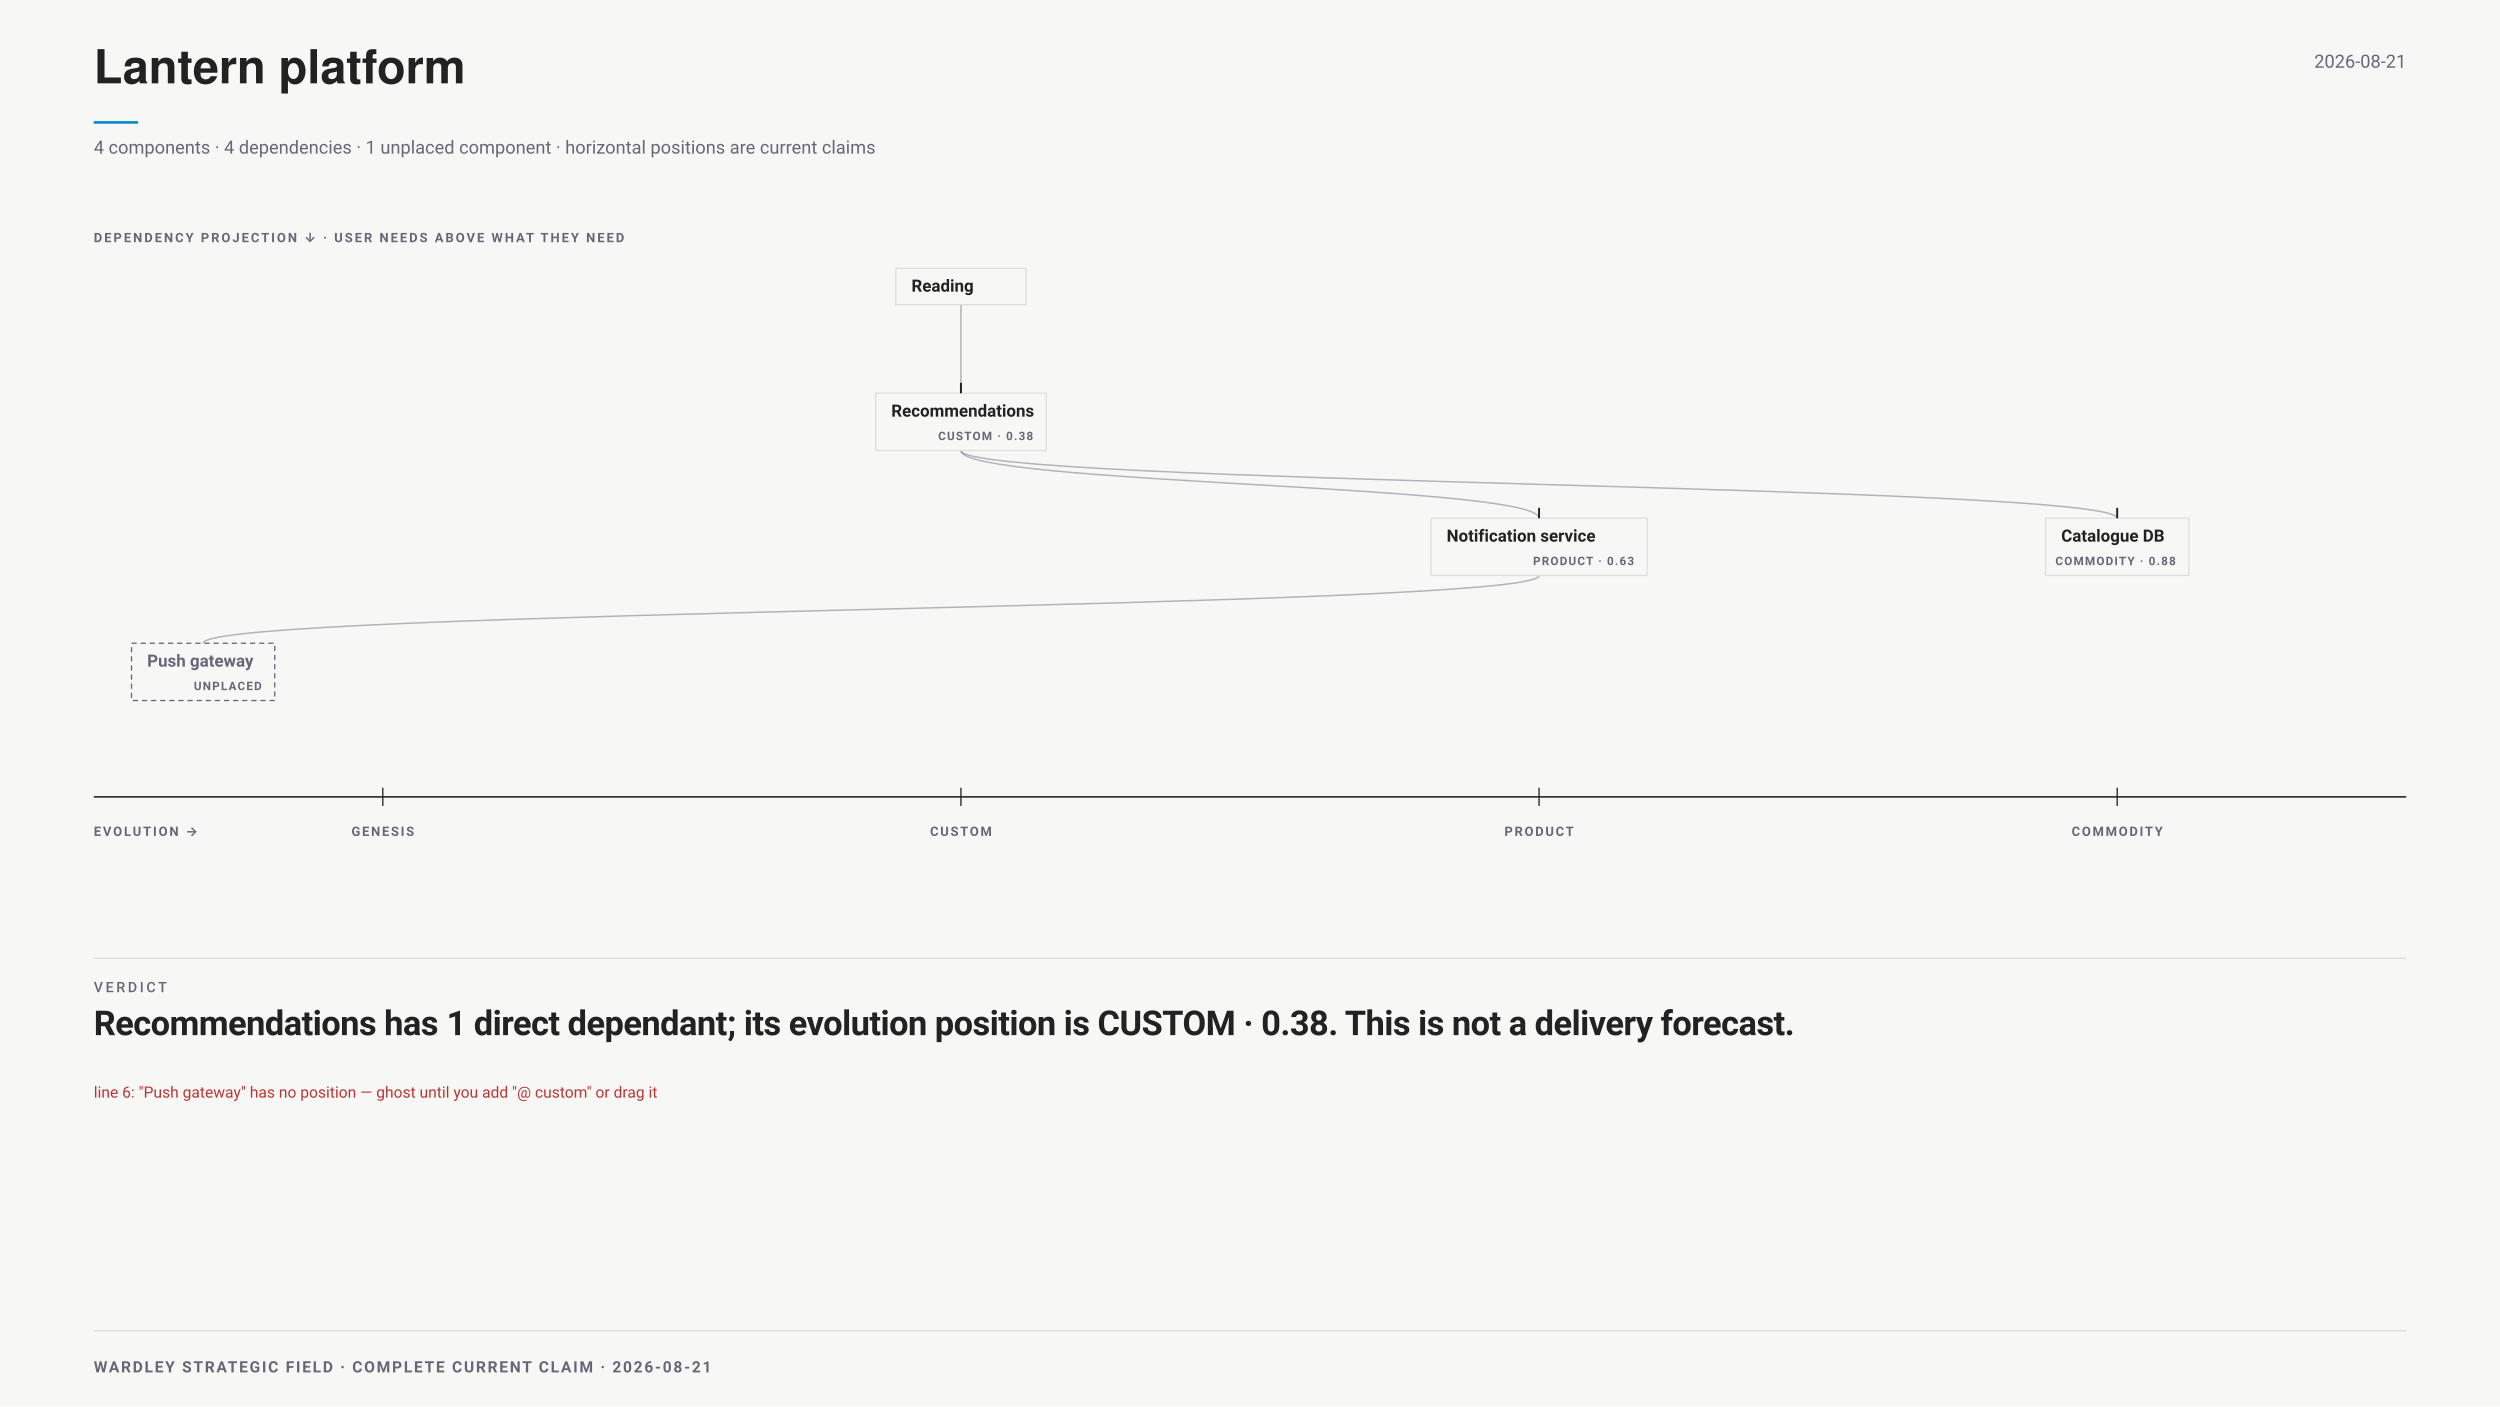
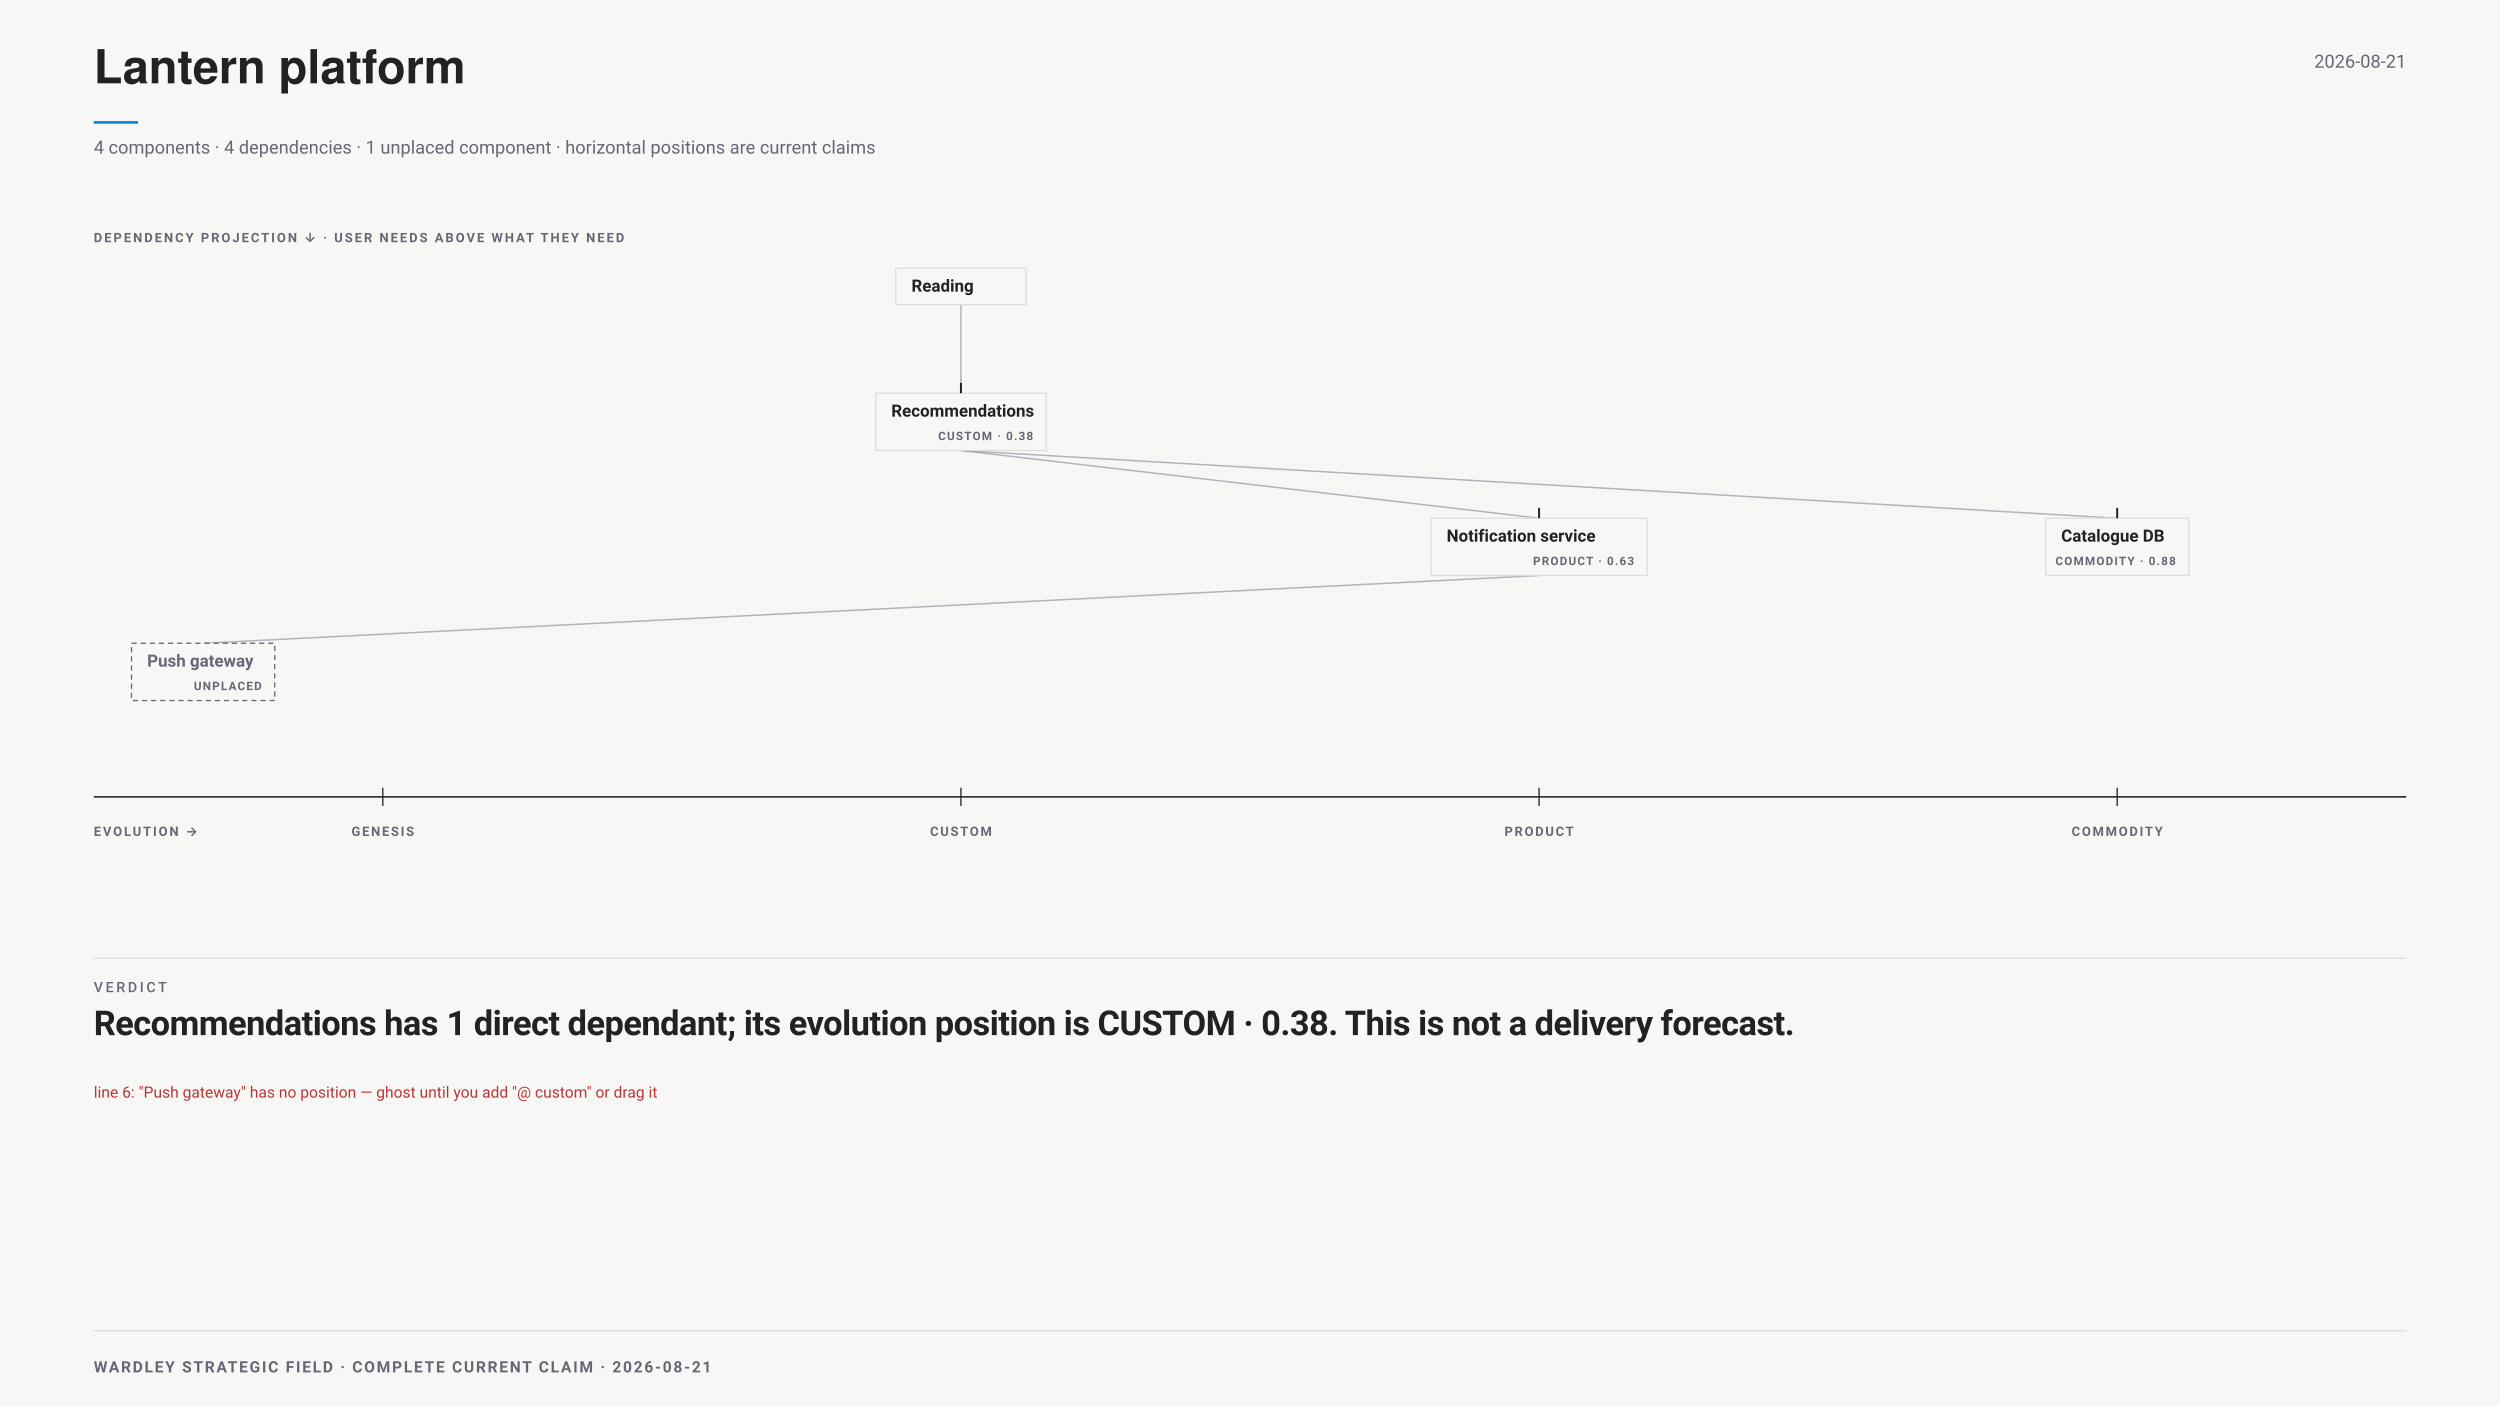
<svg xmlns="http://www.w3.org/2000/svg" data-wardley-presentation="" width="1920" height="1080" viewBox="0 0 1920 1080" font-family="-apple-system,BlinkMacSystemFont,'Segoe UI',Roboto,sans-serif">
  <rect width="1920" height="1080" fill="#f7f8f6" />
  <text x="72" y="64" font-family="'Helvetica Neue',Helvetica,'Segoe UI',Roboto,sans-serif" font-size="36" font-weight="700" fill="#222">Lantern platform</text>
  <line data-document-accent="" x1="72" y1="94" x2="106" y2="94" stroke="#08c" stroke-width="2" />
  <text x="1848" y="52" text-anchor="end" font-size="14" fill="#667">2026-08-21</text>
  <text x="72" y="118" font-size="14" fill="#667">4 components · 4 dependencies · 1 unplaced component · horizontal positions are current claims</text>
  <g data-wardley-strategic-field="" data-dependency-projection="" transform="translate(0 172)">
    <text x="72" y="14" font-size="10" font-weight="700" letter-spacing="1.5" fill="#667">DEPENDENCY PROJECTION ↓ · USER NEEDS ABOVE WHAT THEY NEED</text>
-     <path class="edge" d="M 738 62 C 738 96, 738 96, 738 130" fill="none" stroke="#667" stroke-opacity=".48" stroke-width="1.15" />
-     <path class="edge" d="M 738 174 C 738 200, 1182 200, 1182 226" fill="none" stroke="#667" stroke-opacity=".48" stroke-width="1.15" />
-     <path class="edge" d="M 1182 270 C 1182 296, 156 296, 156 322" fill="none" stroke="#667" stroke-opacity=".48" stroke-width="1.15" />
-     <path class="edge" d="M 738 174 C 738 200, 1626 200, 1626 226" fill="none" stroke="#667" stroke-opacity=".48" stroke-width="1.15" />
+     <path class="edge" d="M 738 62 L 738 130" fill="none" stroke="#667" stroke-opacity=".48" stroke-width="1.15" />
+     <path class="edge" d="M 738 174 L 1182 226" fill="none" stroke="#667" stroke-opacity=".48" stroke-width="1.15" />
+     <path class="edge" d="M 1182 270 L 156 322" fill="none" stroke="#667" stroke-opacity=".48" stroke-width="1.15" />
+     <path class="edge" d="M 738 174 L 1626 226" fill="none" stroke="#667" stroke-opacity=".48" stroke-width="1.15" />
    <g data-strategic-inventory="" data-components="4" data-dependencies="4">
      <g data-drag="evo" data-name="Recommendations" data-line="2" data-strategic-node="W01" aria-label="Recommendations. Evolution CUSTOM · 0.38. Needs Notification service, Catalogue DB. Needed by Reading.">
        <rect class="strategic-label-plane" x="672.5" y="130" width="131" height="44" fill="#f7f8f6" stroke="#ddd" stroke-width="1" />
        <line data-evolution-pin="" data-authored-x="0.375" x1="738" y1="122" x2="738" y2="130" stroke="#222" stroke-width="1.5" />
        <rect data-stage-hit="" data-edit="stage" data-line="2" data-raw="custom" x="759.5" y="130" width="44" height="44" fill="#f7f8f6" fill-opacity="0" tabindex="0" role="button" aria-label="Cycle evolution stage: Recommendations" />
        <rect data-title-hit="" data-edit="name" data-line="2" data-raw="Recommendations" x="676.5" y="130" width="79" height="44" fill="#f7f8f6" fill-opacity="0" tabindex="0" role="button" aria-label="Rename component: Recommendations" />
        <text x="684.5" y="148" font-size="13" font-weight="650" fill="#222" pointer-events="none">Recommendations</text>
        <text x="793.5" y="166" text-anchor="end" font-size="9" font-weight="700" letter-spacing=".9" fill="#667" pointer-events="none">CUSTOM · 0.38</text>
      </g>
      <g data-drag="evo" data-name="Notification service" data-line="3" data-strategic-node="W02" aria-label="Notification service. Evolution PRODUCT · 0.63. Needs Push gateway. Needed by Recommendations.">
        <rect class="strategic-label-plane" x="1099" y="226" width="166" height="44" fill="#f7f8f6" stroke="#ddd" stroke-width="1" />
        <line data-evolution-pin="" data-authored-x="0.625" x1="1182" y1="218" x2="1182" y2="226" stroke="#222" stroke-width="1.5" />
        <rect data-stage-hit="" data-edit="stage" data-line="3" data-raw="product" x="1221" y="226" width="44" height="44" fill="#f7f8f6" fill-opacity="0" tabindex="0" role="button" aria-label="Cycle evolution stage: Notification service" />
        <rect data-title-hit="" data-edit="name" data-line="3" data-raw="Notification service" x="1103" y="226" width="114" height="44" fill="#f7f8f6" fill-opacity="0" tabindex="0" role="button" aria-label="Rename component: Notification service" />
        <text x="1111" y="244" font-size="13" font-weight="650" fill="#222" pointer-events="none">Notification service</text>
        <text x="1255" y="262" text-anchor="end" font-size="9" font-weight="700" letter-spacing=".9" fill="#667" pointer-events="none">PRODUCT · 0.63</text>
      </g>
      <g data-drag="evo" data-name="Catalogue DB" data-line="4" data-strategic-node="W03" aria-label="Catalogue DB. Evolution COMMODITY · 0.88. Needed by Recommendations.">
        <rect class="strategic-label-plane" x="1571" y="226" width="110" height="44" fill="#f7f8f6" stroke="#ddd" stroke-width="1" />
        <line data-evolution-pin="" data-authored-x="0.875" x1="1626" y1="218" x2="1626" y2="226" stroke="#222" stroke-width="1.5" />
        <rect data-stage-hit="" data-edit="stage" data-line="4" data-raw="commodity" x="1637" y="226" width="44" height="44" fill="#f7f8f6" fill-opacity="0" tabindex="0" role="button" aria-label="Cycle evolution stage: Catalogue DB" />
        <rect data-title-hit="" data-edit="name" data-line="4" data-raw="Catalogue DB" x="1575" y="226" width="58" height="44" fill="#f7f8f6" fill-opacity="0" tabindex="0" role="button" aria-label="Rename component: Catalogue DB" />
        <text x="1583" y="244" font-size="13" font-weight="650" fill="#222" pointer-events="none">Catalogue DB</text>
        <text x="1671" y="262" text-anchor="end" font-size="9" font-weight="700" letter-spacing=".9" fill="#667" pointer-events="none">COMMODITY · 0.88</text>
      </g>
      <g data-drag="evo" data-name="Push gateway" data-line="5" data-strategic-node="W04" aria-label="Push gateway. Evolution UNPLACED. Needed by Notification service.">
        <rect class="strategic-label-plane" x="101" y="322" width="110" height="44" fill="#f7f8f6" stroke="#667" stroke-width="1" stroke-dasharray="4 3" />
        <rect data-title-hit="" data-edit="name" data-line="5" data-raw="Push gateway" x="105" y="322" width="58" height="44" fill="#f7f8f6" fill-opacity="0" tabindex="0" role="button" aria-label="Rename component: Push gateway" />
        <text x="113" y="340" font-size="13" font-weight="650" fill="#667" pointer-events="none">Push gateway</text>
        <text x="201" y="358" text-anchor="end" font-size="9" font-weight="700" letter-spacing=".9" fill="#667" pointer-events="none">UNPLACED</text>
      </g>
      <g class="strategic-anchor" data-source-line="1" aria-label="Reading. User need. Needs Recommendations.">
        <rect class="strategic-label-plane" x="688" y="34" width="100" height="28" fill="#f7f8f6" stroke="#ddd" stroke-width="1" />
        <rect data-title-hit="" data-edit="anchor" data-line="1" data-raw="Reading" x="692" y="34" width="48" height="44" fill="#f7f8f6" fill-opacity="0" tabindex="0" role="button" aria-label="Rename user need: Reading" />
        <text x="700" y="52" font-size="13" font-weight="650" fill="#222" pointer-events="none">Reading</text>
      </g>
    </g>
    <g data-evolution-ruler="">
      <line x1="72" y1="440" x2="1848" y2="440" stroke="#222" stroke-width="1.2" />
      <text x="72" y="470" font-size="10" font-weight="700" letter-spacing="1.4" fill="#667">EVOLUTION →</text>
      <line x1="294" y1="433" x2="294" y2="447" stroke="#222" stroke-width="1" />
      <text x="294" y="470" text-anchor="middle" font-size="10" font-weight="700" letter-spacing="1.3" fill="#667">GENESIS</text>
      <line x1="738" y1="433" x2="738" y2="447" stroke="#222" stroke-width="1" />
      <text x="738" y="470" text-anchor="middle" font-size="10" font-weight="700" letter-spacing="1.3" fill="#667">CUSTOM</text>
      <line x1="1182" y1="433" x2="1182" y2="447" stroke="#222" stroke-width="1" />
      <text x="1182" y="470" text-anchor="middle" font-size="10" font-weight="700" letter-spacing="1.3" fill="#667">PRODUCT</text>
      <line x1="1626" y1="433" x2="1626" y2="447" stroke="#222" stroke-width="1" />
      <text x="1626" y="470" text-anchor="middle" font-size="10" font-weight="700" letter-spacing="1.3" fill="#667">COMMODITY</text>
    </g>
  </g>
  <line x1="72" y1="736" x2="1848" y2="736" stroke="#ddd" />
  <text xml:space="preserve" x="72" y="762" font-family="-apple-system,BlinkMacSystemFont,'Segoe UI',Roboto,sans-serif" font-size="11" font-weight="500" letter-spacing="1.98" fill="#667">VERDICT</text>
  <text xml:space="preserve" x="72" y="795" font-family="-apple-system,BlinkMacSystemFont,'Segoe UI',Roboto,sans-serif" font-size="26.4" font-weight="700" letter-spacing="-0.4" fill="#222">Recommendations has <tspan class="vfig" fill="#222">1 direct dependant</tspan>; its evolution position is CUSTOM · 0.38. This is not a delivery forecast.</text>
  <text x="72" y="843" font-size="12" fill="#b33">line 6: "Push gateway" has no position — ghost until you add "@ custom" or drag it</text>
  <line x1="72" y1="1022" x2="1848" y2="1022" stroke="#ddd" />
  <text x="72" y="1054" font-size="12" font-weight="700" letter-spacing="1.3" fill="#667">WARDLEY STRATEGIC FIELD · COMPLETE CURRENT CLAIM · 2026-08-21</text>
</svg>
